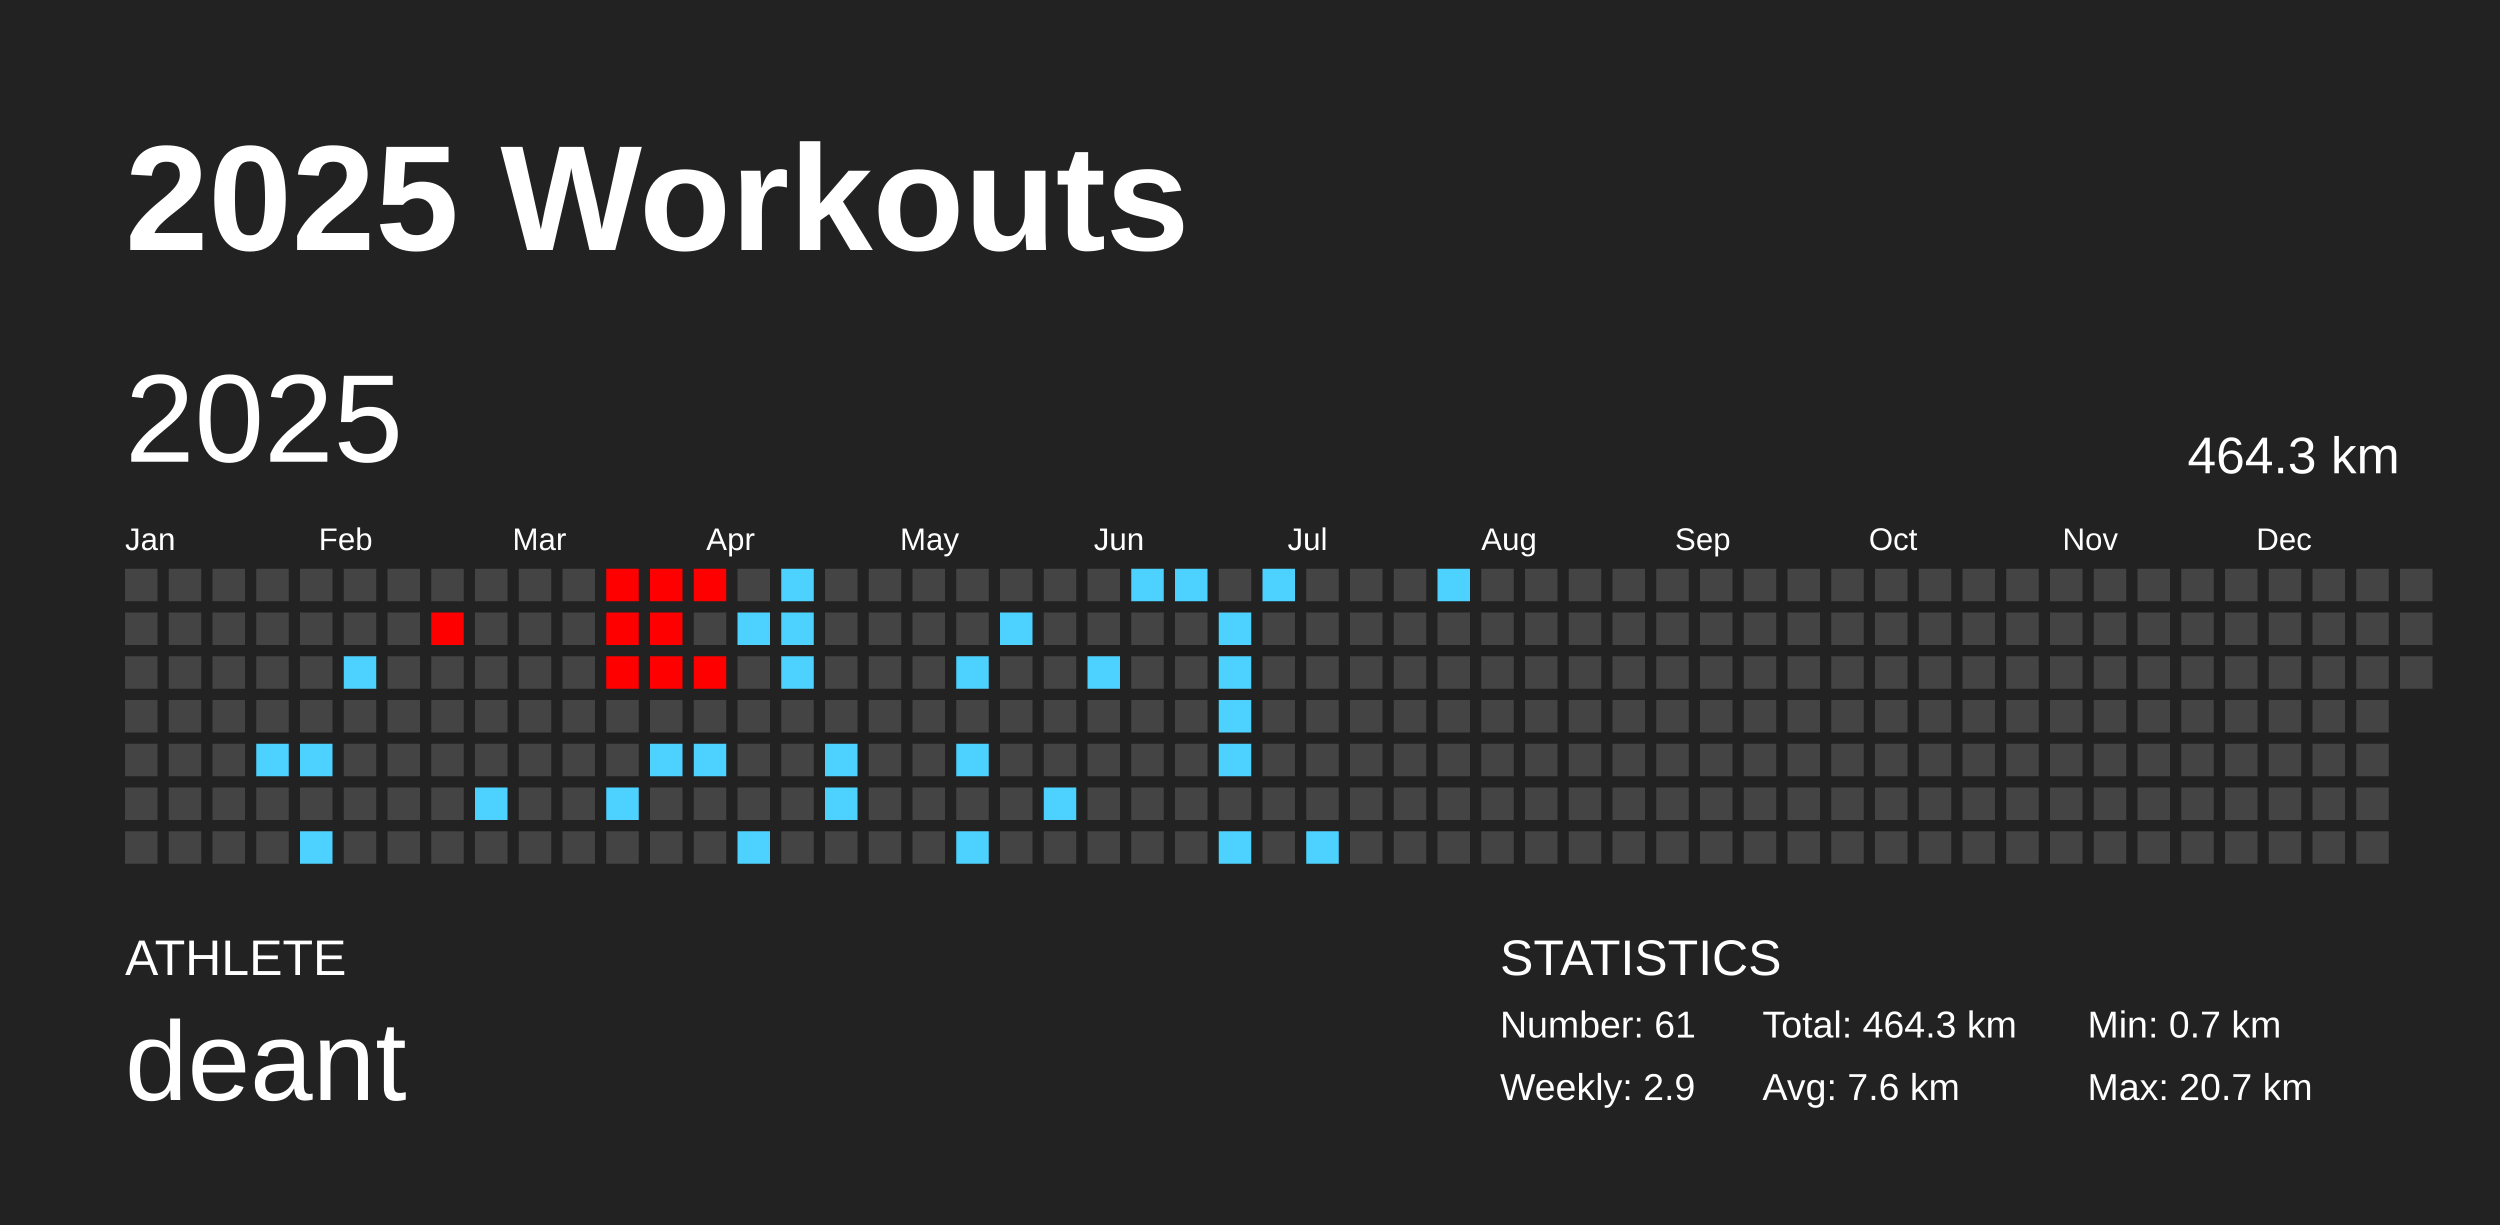
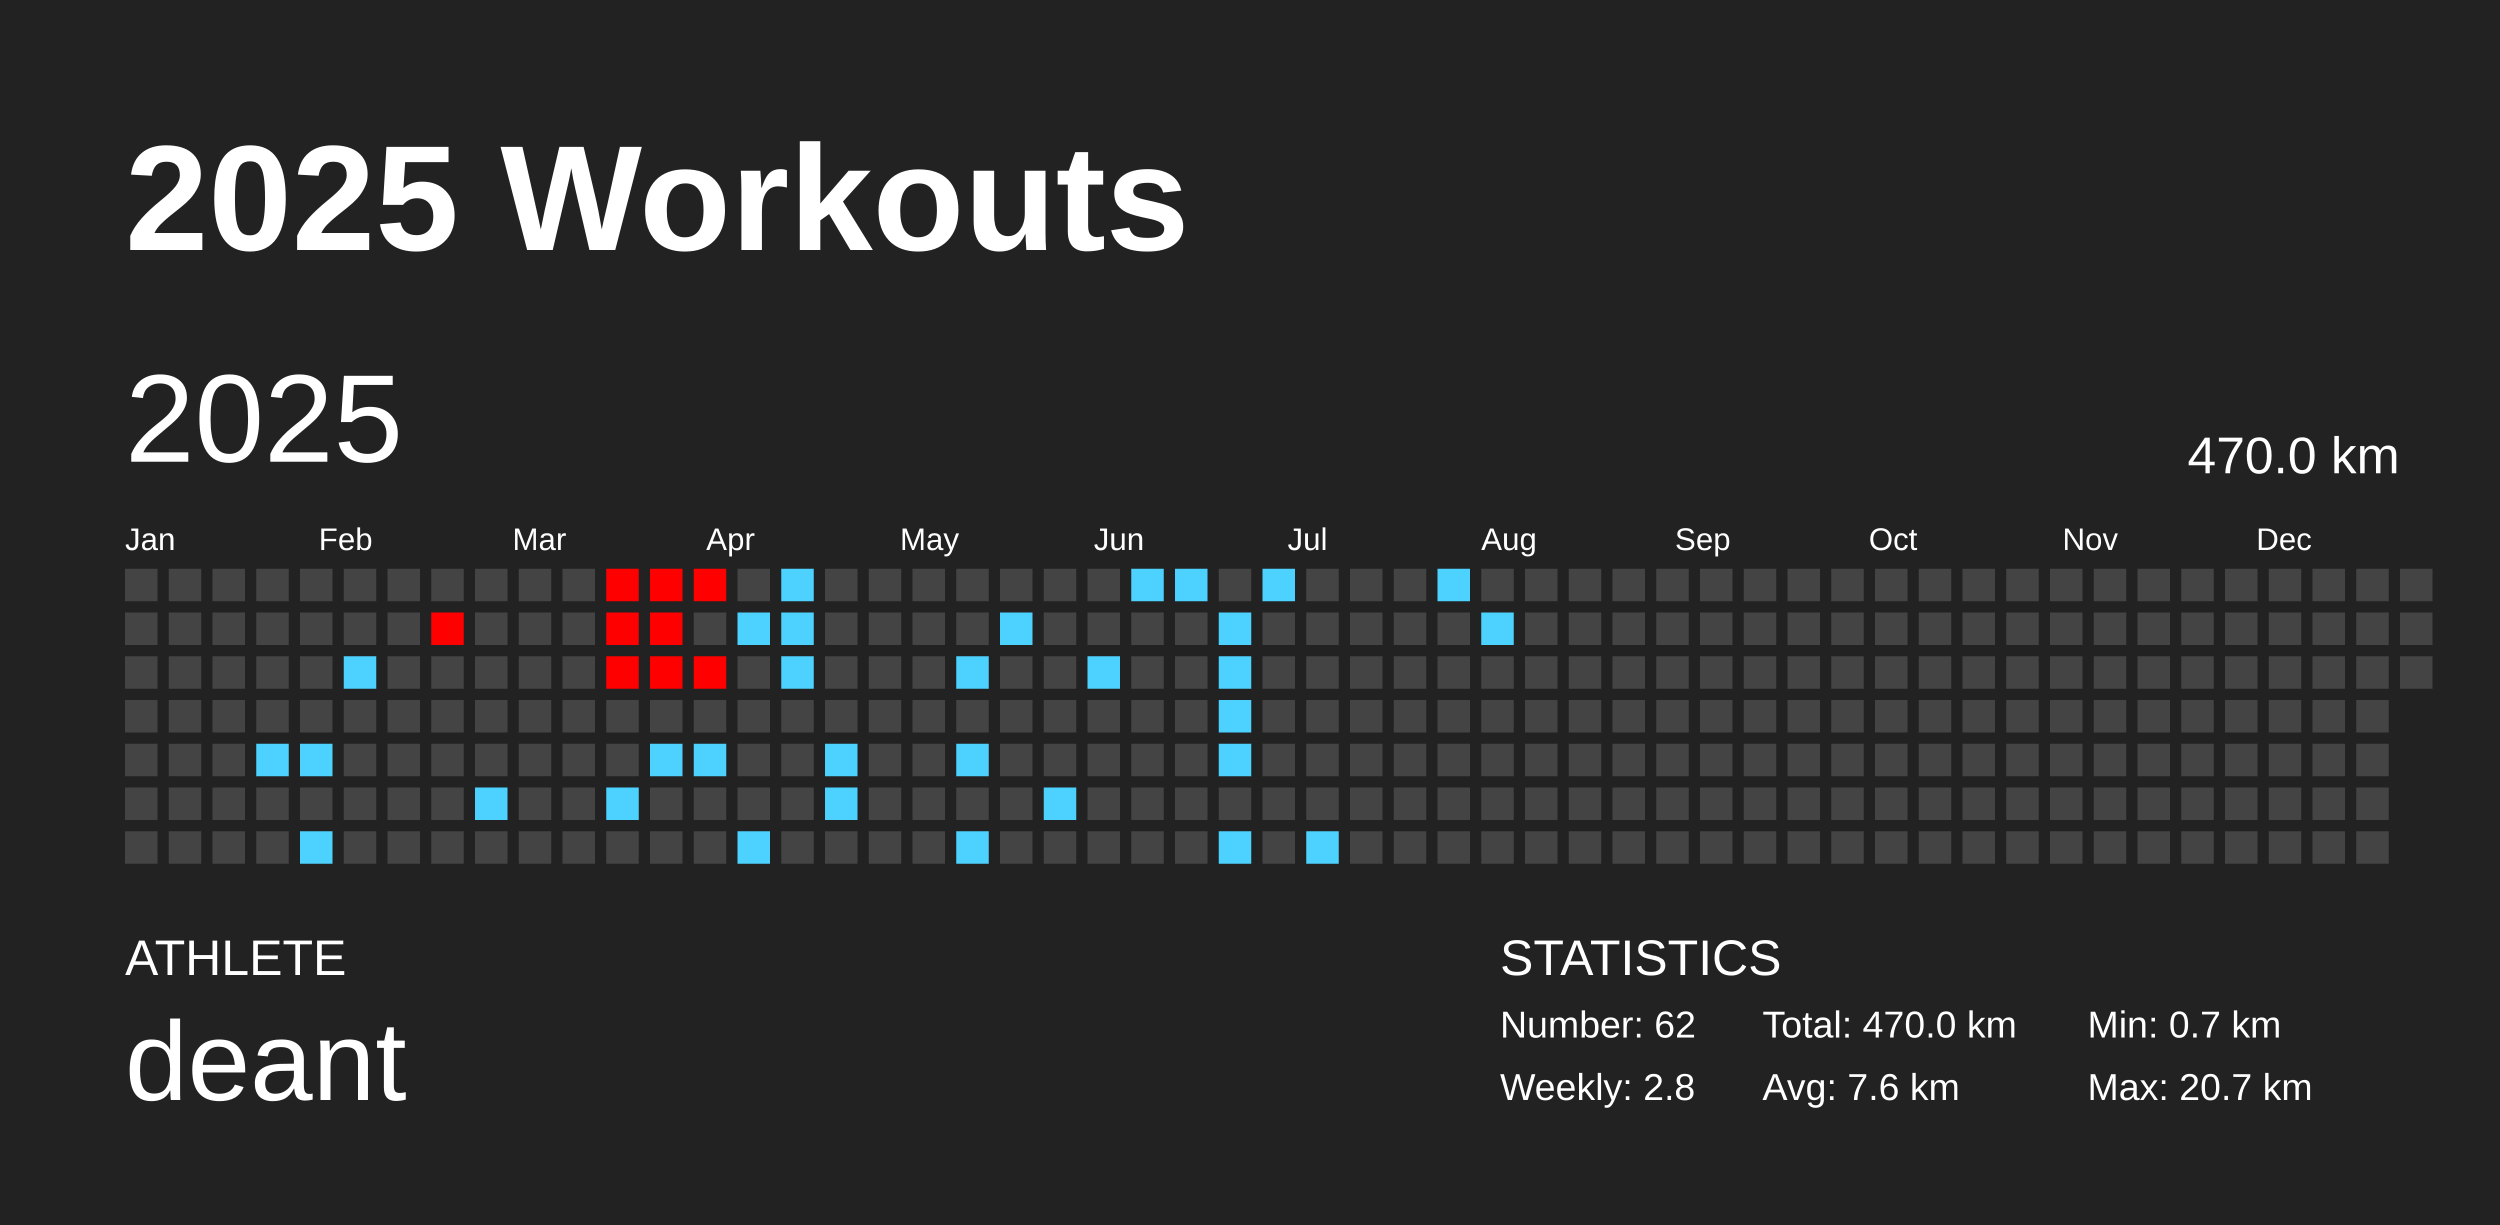
<svg xmlns="http://www.w3.org/2000/svg" baseProfile="full" height="98mm" version="1.1" viewBox="0,0,200,98" width="200mm">
  <defs />
  <rect fill="#222222" height="98" width="200" x="0" y="0" />
  <text fill="#FFFFFF" style="font-size:12px; font-family:Arial; font-weight:bold;" x="10" y="20">2025 Workouts</text>
  <text fill="#FFFFFF" style="font-size:4px; font-family:Arial" x="10" y="78">ATHLETE</text>
  <text fill="#FFFFFF" style="font-size:9px; font-family:Arial" x="10" y="88">deant</text>
  <text fill="#FFFFFF" style="font-size:4px; font-family:Arial" x="120" y="78">STATISTICS</text>
-   <text fill="#FFFFFF" style="font-size:3px; font-family:Arial" x="120" y="83">Number: 61</text>
-   <text fill="#FFFFFF" style="font-size:3px; font-family:Arial" x="120" y="88">Weekly: 2.9</text>
-   <text fill="#FFFFFF" style="font-size:3px; font-family:Arial" x="141" y="83">Total: 464.3 km</text>
+   <text fill="#FFFFFF" style="font-size:3px; font-family:Arial" x="120" y="83">Number: 62</text>
+   <text fill="#FFFFFF" style="font-size:3px; font-family:Arial" x="120" y="88">Weekly: 2.8</text>
+   <text fill="#FFFFFF" style="font-size:3px; font-family:Arial" x="141" y="83">Total: 470.0 km</text>
  <text fill="#FFFFFF" style="font-size:3px; font-family:Arial" x="141" y="88">Avg: 7.6 km</text>
  <text fill="#FFFFFF" style="font-size:3px; font-family:Arial" x="167" y="83">Min: 0.7 km</text>
  <text fill="#FFFFFF" style="font-size:3px; font-family:Arial" x="167" y="88">Max: 20.7 km</text>
  <text dominant-baseline="hanging" fill="#FFFFFF" style="font-size:10.0px; font-family:Arial;" x="10" y="30">2025</text>
-   <text dominant-baseline="hanging" fill="#FFFFFF" style="font-size:4.125px; font-family:Arial;" x="175" y="35">464.3 km</text>
+   <text dominant-baseline="hanging" fill="#FFFFFF" style="font-size:4.125px; font-family:Arial;" x="175" y="35">470.0 km</text>
  <text fill="#FFFFFF" style="font-size:2.5px; font-family:Arial" x="10.0" y="44">Jan</text>
  <text fill="#FFFFFF" style="font-size:2.5px; font-family:Arial" x="25.5" y="44">Feb</text>
  <text fill="#FFFFFF" style="font-size:2.5px; font-family:Arial" x="41.0" y="44">Mar</text>
  <text fill="#FFFFFF" style="font-size:2.5px; font-family:Arial" x="56.5" y="44">Apr</text>
  <text fill="#FFFFFF" style="font-size:2.5px; font-family:Arial" x="72.0" y="44">May</text>
  <text fill="#FFFFFF" style="font-size:2.5px; font-family:Arial" x="87.5" y="44">Jun</text>
  <text fill="#FFFFFF" style="font-size:2.5px; font-family:Arial" x="103.0" y="44">Jul</text>
  <text fill="#FFFFFF" style="font-size:2.5px; font-family:Arial" x="118.5" y="44">Aug</text>
  <text fill="#FFFFFF" style="font-size:2.5px; font-family:Arial" x="134.0" y="44">Sep</text>
  <text fill="#FFFFFF" style="font-size:2.5px; font-family:Arial" x="149.5" y="44">Oct</text>
  <text fill="#FFFFFF" style="font-size:2.5px; font-family:Arial" x="165.0" y="44">Nov</text>
  <text fill="#FFFFFF" style="font-size:2.5px; font-family:Arial" x="180.5" y="44">Dec</text>
  <rect fill="#444444" height="2.6" width="2.6" x="10.0" y="45.5" />
  <rect fill="#444444" height="2.6" width="2.6" x="10.0" y="49.0" />
  <rect fill="#444444" height="2.6" width="2.6" x="10.0" y="52.5" />
  <rect fill="#444444" height="2.6" width="2.6" x="10.0" y="56.0" />
  <rect fill="#444444" height="2.6" width="2.6" x="10.0" y="59.5" />
  <rect fill="#444444" height="2.6" width="2.6" x="10.0" y="63.0" />
  <rect fill="#444444" height="2.6" width="2.6" x="10.0" y="66.5" />
  <rect fill="#444444" height="2.6" width="2.6" x="13.5" y="45.5" />
  <rect fill="#444444" height="2.6" width="2.6" x="13.5" y="49.0" />
  <rect fill="#444444" height="2.6" width="2.6" x="13.5" y="52.5" />
  <rect fill="#444444" height="2.6" width="2.6" x="13.5" y="56.0" />
  <rect fill="#444444" height="2.6" width="2.6" x="13.5" y="59.5" />
  <rect fill="#444444" height="2.6" width="2.6" x="13.5" y="63.0" />
  <rect fill="#444444" height="2.6" width="2.6" x="13.5" y="66.5" />
  <rect fill="#444444" height="2.6" width="2.6" x="17.0" y="45.5" />
  <rect fill="#444444" height="2.6" width="2.6" x="17.0" y="49.0" />
  <rect fill="#444444" height="2.6" width="2.6" x="17.0" y="52.5" />
  <rect fill="#444444" height="2.6" width="2.6" x="17.0" y="56.0" />
  <rect fill="#444444" height="2.6" width="2.6" x="17.0" y="59.5" />
  <rect fill="#444444" height="2.6" width="2.6" x="17.0" y="63.0" />
  <rect fill="#444444" height="2.6" width="2.6" x="17.0" y="66.5" />
  <rect fill="#444444" height="2.6" width="2.6" x="20.5" y="45.5" />
  <rect fill="#444444" height="2.6" width="2.6" x="20.5" y="49.0" />
  <rect fill="#444444" height="2.6" width="2.6" x="20.5" y="52.5" />
  <rect fill="#444444" height="2.6" width="2.6" x="20.5" y="56.0" />
  <rect fill="#4dd2ff" height="2.6" width="2.6" x="20.5" y="59.5" />
  <rect fill="#444444" height="2.6" width="2.6" x="20.5" y="63.0" />
  <rect fill="#444444" height="2.6" width="2.6" x="20.5" y="66.5" />
  <rect fill="#444444" height="2.6" width="2.6" x="24.0" y="45.5" />
  <rect fill="#444444" height="2.6" width="2.6" x="24.0" y="49.0" />
  <rect fill="#444444" height="2.6" width="2.6" x="24.0" y="52.5" />
  <rect fill="#444444" height="2.6" width="2.6" x="24.0" y="56.0" />
  <rect fill="#4dd2ff" height="2.6" width="2.6" x="24.0" y="59.5" />
  <rect fill="#444444" height="2.6" width="2.6" x="24.0" y="63.0" />
  <rect fill="#4dd2ff" height="2.6" width="2.6" x="24.0" y="66.5" />
  <rect fill="#444444" height="2.6" width="2.6" x="27.5" y="45.5" />
  <rect fill="#444444" height="2.6" width="2.6" x="27.5" y="49.0" />
  <rect fill="#4dd2ff" height="2.6" width="2.6" x="27.5" y="52.5" />
  <rect fill="#444444" height="2.6" width="2.6" x="27.5" y="56.0" />
  <rect fill="#444444" height="2.6" width="2.6" x="27.5" y="59.5" />
  <rect fill="#444444" height="2.6" width="2.6" x="27.5" y="63.0" />
  <rect fill="#444444" height="2.6" width="2.6" x="27.5" y="66.5" />
  <rect fill="#444444" height="2.6" width="2.6" x="31.0" y="45.5" />
  <rect fill="#444444" height="2.6" width="2.6" x="31.0" y="49.0" />
  <rect fill="#444444" height="2.6" width="2.6" x="31.0" y="52.5" />
  <rect fill="#444444" height="2.6" width="2.6" x="31.0" y="56.0" />
  <rect fill="#444444" height="2.6" width="2.6" x="31.0" y="59.5" />
  <rect fill="#444444" height="2.6" width="2.6" x="31.0" y="63.0" />
  <rect fill="#444444" height="2.6" width="2.6" x="31.0" y="66.5" />
  <rect fill="#444444" height="2.6" width="2.6" x="34.5" y="45.5" />
  <rect fill="red" height="2.6" width="2.6" x="34.5" y="49.0" />
  <rect fill="#444444" height="2.6" width="2.6" x="34.5" y="52.5" />
  <rect fill="#444444" height="2.6" width="2.6" x="34.5" y="56.0" />
  <rect fill="#444444" height="2.6" width="2.6" x="34.5" y="59.5" />
  <rect fill="#444444" height="2.6" width="2.6" x="34.5" y="63.0" />
  <rect fill="#444444" height="2.6" width="2.6" x="34.5" y="66.5" />
  <rect fill="#444444" height="2.6" width="2.6" x="38.0" y="45.5" />
  <rect fill="#444444" height="2.6" width="2.6" x="38.0" y="49.0" />
  <rect fill="#444444" height="2.6" width="2.6" x="38.0" y="52.5" />
  <rect fill="#444444" height="2.6" width="2.6" x="38.0" y="56.0" />
  <rect fill="#444444" height="2.6" width="2.6" x="38.0" y="59.5" />
  <rect fill="#4dd2ff" height="2.6" width="2.6" x="38.0" y="63.0" />
  <rect fill="#444444" height="2.6" width="2.6" x="38.0" y="66.5" />
  <rect fill="#444444" height="2.6" width="2.6" x="41.5" y="45.5" />
  <rect fill="#444444" height="2.6" width="2.6" x="41.5" y="49.0" />
  <rect fill="#444444" height="2.6" width="2.6" x="41.5" y="52.5" />
  <rect fill="#444444" height="2.6" width="2.6" x="41.5" y="56.0" />
  <rect fill="#444444" height="2.6" width="2.6" x="41.5" y="59.5" />
  <rect fill="#444444" height="2.6" width="2.6" x="41.5" y="63.0" />
  <rect fill="#444444" height="2.6" width="2.6" x="41.5" y="66.5" />
  <rect fill="#444444" height="2.6" width="2.6" x="45.0" y="45.5" />
  <rect fill="#444444" height="2.6" width="2.6" x="45.0" y="49.0" />
  <rect fill="#444444" height="2.6" width="2.6" x="45.0" y="52.5" />
  <rect fill="#444444" height="2.6" width="2.6" x="45.0" y="56.0" />
  <rect fill="#444444" height="2.6" width="2.6" x="45.0" y="59.5" />
  <rect fill="#444444" height="2.6" width="2.6" x="45.0" y="63.0" />
  <rect fill="#444444" height="2.6" width="2.6" x="45.0" y="66.5" />
  <rect fill="red" height="2.6" width="2.6" x="48.5" y="45.5" />
  <rect fill="red" height="2.6" width="2.6" x="48.5" y="49.0" />
  <rect fill="red" height="2.6" width="2.6" x="48.5" y="52.5" />
  <rect fill="#444444" height="2.6" width="2.6" x="48.5" y="56.0" />
  <rect fill="#444444" height="2.6" width="2.6" x="48.5" y="59.5" />
  <rect fill="#4dd2ff" height="2.6" width="2.6" x="48.5" y="63.0" />
  <rect fill="#444444" height="2.6" width="2.6" x="48.5" y="66.5" />
  <rect fill="red" height="2.6" width="2.6" x="52.0" y="45.5" />
  <rect fill="red" height="2.6" width="2.6" x="52.0" y="49.0" />
  <rect fill="red" height="2.6" width="2.6" x="52.0" y="52.5" />
  <rect fill="#444444" height="2.6" width="2.6" x="52.0" y="56.0" />
  <rect fill="#4dd2ff" height="2.6" width="2.6" x="52.0" y="59.5" />
  <rect fill="#444444" height="2.6" width="2.6" x="52.0" y="63.0" />
  <rect fill="#444444" height="2.6" width="2.6" x="52.0" y="66.5" />
  <rect fill="red" height="2.6" width="2.6" x="55.5" y="45.5" />
  <rect fill="#444444" height="2.6" width="2.6" x="55.5" y="49.0" />
  <rect fill="red" height="2.6" width="2.6" x="55.5" y="52.5" />
  <rect fill="#444444" height="2.6" width="2.6" x="55.5" y="56.0" />
  <rect fill="#4dd2ff" height="2.6" width="2.6" x="55.5" y="59.5" />
  <rect fill="#444444" height="2.6" width="2.6" x="55.5" y="63.0" />
  <rect fill="#444444" height="2.6" width="2.6" x="55.5" y="66.5" />
  <rect fill="#444444" height="2.6" width="2.6" x="59.0" y="45.5" />
  <rect fill="#4dd2ff" height="2.6" width="2.6" x="59.0" y="49.0" />
  <rect fill="#444444" height="2.6" width="2.6" x="59.0" y="52.5" />
  <rect fill="#444444" height="2.6" width="2.6" x="59.0" y="56.0" />
  <rect fill="#444444" height="2.6" width="2.6" x="59.0" y="59.5" />
  <rect fill="#444444" height="2.6" width="2.6" x="59.0" y="63.0" />
  <rect fill="#4dd2ff" height="2.6" width="2.6" x="59.0" y="66.5" />
  <rect fill="#4dd2ff" height="2.6" width="2.6" x="62.5" y="45.5" />
  <rect fill="#4dd2ff" height="2.6" width="2.6" x="62.5" y="49.0" />
  <rect fill="#4dd2ff" height="2.6" width="2.6" x="62.5" y="52.5" />
  <rect fill="#444444" height="2.6" width="2.6" x="62.5" y="56.0" />
  <rect fill="#444444" height="2.6" width="2.6" x="62.5" y="59.5" />
  <rect fill="#444444" height="2.6" width="2.6" x="62.5" y="63.0" />
  <rect fill="#444444" height="2.6" width="2.6" x="62.5" y="66.5" />
  <rect fill="#444444" height="2.6" width="2.6" x="66.0" y="45.5" />
  <rect fill="#444444" height="2.6" width="2.6" x="66.0" y="49.0" />
  <rect fill="#444444" height="2.6" width="2.6" x="66.0" y="52.5" />
  <rect fill="#444444" height="2.6" width="2.6" x="66.0" y="56.0" />
  <rect fill="#4dd2ff" height="2.6" width="2.6" x="66.0" y="59.5" />
  <rect fill="#4dd2ff" height="2.6" width="2.6" x="66.0" y="63.0" />
  <rect fill="#444444" height="2.6" width="2.6" x="66.0" y="66.5" />
  <rect fill="#444444" height="2.6" width="2.6" x="69.5" y="45.5" />
  <rect fill="#444444" height="2.6" width="2.6" x="69.5" y="49.0" />
  <rect fill="#444444" height="2.6" width="2.6" x="69.5" y="52.5" />
  <rect fill="#444444" height="2.6" width="2.6" x="69.5" y="56.0" />
  <rect fill="#444444" height="2.6" width="2.6" x="69.5" y="59.5" />
  <rect fill="#444444" height="2.6" width="2.6" x="69.5" y="63.0" />
  <rect fill="#444444" height="2.6" width="2.6" x="69.5" y="66.5" />
  <rect fill="#444444" height="2.6" width="2.6" x="73.0" y="45.5" />
  <rect fill="#444444" height="2.6" width="2.6" x="73.0" y="49.0" />
  <rect fill="#444444" height="2.6" width="2.6" x="73.0" y="52.5" />
  <rect fill="#444444" height="2.6" width="2.6" x="73.0" y="56.0" />
  <rect fill="#444444" height="2.6" width="2.6" x="73.0" y="59.5" />
  <rect fill="#444444" height="2.6" width="2.6" x="73.0" y="63.0" />
  <rect fill="#444444" height="2.6" width="2.6" x="73.0" y="66.5" />
  <rect fill="#444444" height="2.6" width="2.6" x="76.5" y="45.5" />
  <rect fill="#444444" height="2.6" width="2.6" x="76.5" y="49.0" />
  <rect fill="#4dd2ff" height="2.6" width="2.6" x="76.5" y="52.5" />
  <rect fill="#444444" height="2.6" width="2.6" x="76.5" y="56.0" />
  <rect fill="#4dd2ff" height="2.6" width="2.6" x="76.5" y="59.5" />
  <rect fill="#444444" height="2.6" width="2.6" x="76.5" y="63.0" />
  <rect fill="#4dd2ff" height="2.6" width="2.6" x="76.5" y="66.5" />
  <rect fill="#444444" height="2.6" width="2.6" x="80.0" y="45.5" />
  <rect fill="#4dd2ff" height="2.6" width="2.6" x="80.0" y="49.0" />
  <rect fill="#444444" height="2.6" width="2.6" x="80.0" y="52.5" />
  <rect fill="#444444" height="2.6" width="2.6" x="80.0" y="56.0" />
  <rect fill="#444444" height="2.6" width="2.6" x="80.0" y="59.5" />
  <rect fill="#444444" height="2.6" width="2.6" x="80.0" y="63.0" />
  <rect fill="#444444" height="2.6" width="2.6" x="80.0" y="66.5" />
  <rect fill="#444444" height="2.6" width="2.6" x="83.5" y="45.5" />
  <rect fill="#444444" height="2.6" width="2.6" x="83.5" y="49.0" />
  <rect fill="#444444" height="2.6" width="2.6" x="83.5" y="52.5" />
  <rect fill="#444444" height="2.6" width="2.6" x="83.5" y="56.0" />
  <rect fill="#444444" height="2.6" width="2.6" x="83.5" y="59.5" />
  <rect fill="#4dd2ff" height="2.6" width="2.6" x="83.5" y="63.0" />
  <rect fill="#444444" height="2.6" width="2.6" x="83.5" y="66.5" />
  <rect fill="#444444" height="2.6" width="2.6" x="87.0" y="45.5" />
  <rect fill="#444444" height="2.6" width="2.6" x="87.0" y="49.0" />
  <rect fill="#4dd2ff" height="2.6" width="2.6" x="87.0" y="52.5" />
  <rect fill="#444444" height="2.6" width="2.6" x="87.0" y="56.0" />
  <rect fill="#444444" height="2.6" width="2.6" x="87.0" y="59.5" />
  <rect fill="#444444" height="2.6" width="2.6" x="87.0" y="63.0" />
  <rect fill="#444444" height="2.6" width="2.6" x="87.0" y="66.5" />
  <rect fill="#4dd2ff" height="2.6" width="2.6" x="90.5" y="45.5" />
  <rect fill="#444444" height="2.6" width="2.6" x="90.5" y="49.0" />
  <rect fill="#444444" height="2.6" width="2.6" x="90.5" y="52.5" />
  <rect fill="#444444" height="2.6" width="2.6" x="90.5" y="56.0" />
  <rect fill="#444444" height="2.6" width="2.6" x="90.5" y="59.5" />
  <rect fill="#444444" height="2.6" width="2.6" x="90.5" y="63.0" />
  <rect fill="#444444" height="2.6" width="2.6" x="90.5" y="66.5" />
  <rect fill="#4dd2ff" height="2.6" width="2.6" x="94.0" y="45.5" />
  <rect fill="#444444" height="2.6" width="2.6" x="94.0" y="49.0" />
  <rect fill="#444444" height="2.6" width="2.6" x="94.0" y="52.5" />
  <rect fill="#444444" height="2.6" width="2.6" x="94.0" y="56.0" />
  <rect fill="#444444" height="2.6" width="2.6" x="94.0" y="59.5" />
  <rect fill="#444444" height="2.6" width="2.6" x="94.0" y="63.0" />
  <rect fill="#444444" height="2.6" width="2.6" x="94.0" y="66.5" />
  <rect fill="#444444" height="2.6" width="2.6" x="97.5" y="45.5" />
  <rect fill="#4dd2ff" height="2.6" width="2.6" x="97.5" y="49.0" />
  <rect fill="#4dd2ff" height="2.6" width="2.6" x="97.5" y="52.5" />
  <rect fill="#4dd2ff" height="2.6" width="2.6" x="97.5" y="56.0" />
  <rect fill="#4dd2ff" height="2.6" width="2.6" x="97.5" y="59.5" />
  <rect fill="#444444" height="2.6" width="2.6" x="97.5" y="63.0" />
  <rect fill="#4dd2ff" height="2.6" width="2.6" x="97.5" y="66.5" />
  <rect fill="#4dd2ff" height="2.6" width="2.6" x="101.0" y="45.5" />
  <rect fill="#444444" height="2.6" width="2.6" x="101.0" y="49.0" />
  <rect fill="#444444" height="2.6" width="2.6" x="101.0" y="52.5" />
  <rect fill="#444444" height="2.6" width="2.6" x="101.0" y="56.0" />
  <rect fill="#444444" height="2.6" width="2.6" x="101.0" y="59.5" />
  <rect fill="#444444" height="2.6" width="2.6" x="101.0" y="63.0" />
  <rect fill="#444444" height="2.6" width="2.6" x="101.0" y="66.5" />
  <rect fill="#444444" height="2.6" width="2.6" x="104.5" y="45.5" />
  <rect fill="#444444" height="2.6" width="2.6" x="104.5" y="49.0" />
  <rect fill="#444444" height="2.6" width="2.6" x="104.5" y="52.5" />
  <rect fill="#444444" height="2.6" width="2.6" x="104.5" y="56.0" />
  <rect fill="#444444" height="2.6" width="2.6" x="104.5" y="59.5" />
  <rect fill="#444444" height="2.6" width="2.6" x="104.5" y="63.0" />
  <rect fill="#4dd2ff" height="2.6" width="2.6" x="104.5" y="66.5" />
  <rect fill="#444444" height="2.6" width="2.6" x="108.0" y="45.5" />
  <rect fill="#444444" height="2.6" width="2.6" x="108.0" y="49.0" />
  <rect fill="#444444" height="2.6" width="2.6" x="108.0" y="52.5" />
  <rect fill="#444444" height="2.6" width="2.6" x="108.0" y="56.0" />
  <rect fill="#444444" height="2.6" width="2.6" x="108.0" y="59.5" />
  <rect fill="#444444" height="2.6" width="2.6" x="108.0" y="63.0" />
  <rect fill="#444444" height="2.6" width="2.6" x="108.0" y="66.5" />
  <rect fill="#444444" height="2.6" width="2.6" x="111.5" y="45.5" />
  <rect fill="#444444" height="2.6" width="2.6" x="111.5" y="49.0" />
  <rect fill="#444444" height="2.6" width="2.6" x="111.5" y="52.5" />
  <rect fill="#444444" height="2.6" width="2.6" x="111.5" y="56.0" />
  <rect fill="#444444" height="2.6" width="2.6" x="111.5" y="59.5" />
  <rect fill="#444444" height="2.6" width="2.6" x="111.5" y="63.0" />
  <rect fill="#444444" height="2.6" width="2.6" x="111.5" y="66.5" />
  <rect fill="#4dd2ff" height="2.6" width="2.6" x="115.0" y="45.5" />
  <rect fill="#444444" height="2.6" width="2.6" x="115.0" y="49.0" />
  <rect fill="#444444" height="2.6" width="2.6" x="115.0" y="52.5" />
  <rect fill="#444444" height="2.6" width="2.6" x="115.0" y="56.0" />
  <rect fill="#444444" height="2.6" width="2.6" x="115.0" y="59.5" />
  <rect fill="#444444" height="2.6" width="2.6" x="115.0" y="63.0" />
  <rect fill="#444444" height="2.6" width="2.6" x="115.0" y="66.5" />
  <rect fill="#444444" height="2.6" width="2.6" x="118.5" y="45.5" />
-   <rect fill="#444444" height="2.6" width="2.6" x="118.5" y="49.0" />
+   <rect fill="#4dd2ff" height="2.6" width="2.6" x="118.5" y="49.0" />
  <rect fill="#444444" height="2.6" width="2.6" x="118.5" y="52.5" />
  <rect fill="#444444" height="2.6" width="2.6" x="118.5" y="56.0" />
  <rect fill="#444444" height="2.6" width="2.6" x="118.5" y="59.5" />
  <rect fill="#444444" height="2.6" width="2.6" x="118.5" y="63.0" />
  <rect fill="#444444" height="2.6" width="2.6" x="118.5" y="66.5" />
  <rect fill="#444444" height="2.6" width="2.6" x="122.0" y="45.5" />
  <rect fill="#444444" height="2.6" width="2.6" x="122.0" y="49.0" />
  <rect fill="#444444" height="2.6" width="2.6" x="122.0" y="52.5" />
  <rect fill="#444444" height="2.6" width="2.6" x="122.0" y="56.0" />
  <rect fill="#444444" height="2.6" width="2.6" x="122.0" y="59.5" />
  <rect fill="#444444" height="2.6" width="2.6" x="122.0" y="63.0" />
  <rect fill="#444444" height="2.6" width="2.6" x="122.0" y="66.5" />
  <rect fill="#444444" height="2.6" width="2.6" x="125.5" y="45.5" />
  <rect fill="#444444" height="2.6" width="2.6" x="125.5" y="49.0" />
  <rect fill="#444444" height="2.6" width="2.6" x="125.5" y="52.5" />
  <rect fill="#444444" height="2.6" width="2.6" x="125.5" y="56.0" />
  <rect fill="#444444" height="2.6" width="2.6" x="125.5" y="59.5" />
  <rect fill="#444444" height="2.6" width="2.6" x="125.5" y="63.0" />
  <rect fill="#444444" height="2.6" width="2.6" x="125.5" y="66.5" />
  <rect fill="#444444" height="2.6" width="2.6" x="129.0" y="45.5" />
  <rect fill="#444444" height="2.6" width="2.6" x="129.0" y="49.0" />
  <rect fill="#444444" height="2.6" width="2.6" x="129.0" y="52.5" />
  <rect fill="#444444" height="2.6" width="2.6" x="129.0" y="56.0" />
  <rect fill="#444444" height="2.6" width="2.6" x="129.0" y="59.5" />
  <rect fill="#444444" height="2.6" width="2.6" x="129.0" y="63.0" />
  <rect fill="#444444" height="2.6" width="2.6" x="129.0" y="66.5" />
  <rect fill="#444444" height="2.6" width="2.6" x="132.5" y="45.5" />
  <rect fill="#444444" height="2.6" width="2.6" x="132.5" y="49.0" />
  <rect fill="#444444" height="2.6" width="2.6" x="132.5" y="52.5" />
  <rect fill="#444444" height="2.6" width="2.6" x="132.5" y="56.0" />
  <rect fill="#444444" height="2.6" width="2.6" x="132.5" y="59.5" />
  <rect fill="#444444" height="2.6" width="2.6" x="132.5" y="63.0" />
  <rect fill="#444444" height="2.6" width="2.6" x="132.5" y="66.5" />
  <rect fill="#444444" height="2.6" width="2.6" x="136.0" y="45.5" />
  <rect fill="#444444" height="2.6" width="2.6" x="136.0" y="49.0" />
  <rect fill="#444444" height="2.6" width="2.6" x="136.0" y="52.5" />
  <rect fill="#444444" height="2.6" width="2.6" x="136.0" y="56.0" />
  <rect fill="#444444" height="2.6" width="2.6" x="136.0" y="59.5" />
  <rect fill="#444444" height="2.6" width="2.6" x="136.0" y="63.0" />
  <rect fill="#444444" height="2.6" width="2.6" x="136.0" y="66.5" />
  <rect fill="#444444" height="2.6" width="2.6" x="139.5" y="45.5" />
  <rect fill="#444444" height="2.6" width="2.6" x="139.5" y="49.0" />
  <rect fill="#444444" height="2.6" width="2.6" x="139.5" y="52.5" />
  <rect fill="#444444" height="2.6" width="2.6" x="139.5" y="56.0" />
  <rect fill="#444444" height="2.6" width="2.6" x="139.5" y="59.5" />
  <rect fill="#444444" height="2.6" width="2.6" x="139.5" y="63.0" />
  <rect fill="#444444" height="2.6" width="2.6" x="139.5" y="66.5" />
  <rect fill="#444444" height="2.6" width="2.6" x="143.0" y="45.5" />
  <rect fill="#444444" height="2.6" width="2.6" x="143.0" y="49.0" />
  <rect fill="#444444" height="2.6" width="2.6" x="143.0" y="52.5" />
  <rect fill="#444444" height="2.6" width="2.6" x="143.0" y="56.0" />
  <rect fill="#444444" height="2.6" width="2.6" x="143.0" y="59.5" />
  <rect fill="#444444" height="2.6" width="2.6" x="143.0" y="63.0" />
  <rect fill="#444444" height="2.6" width="2.6" x="143.0" y="66.5" />
  <rect fill="#444444" height="2.6" width="2.6" x="146.5" y="45.5" />
  <rect fill="#444444" height="2.6" width="2.6" x="146.5" y="49.0" />
  <rect fill="#444444" height="2.6" width="2.6" x="146.5" y="52.5" />
  <rect fill="#444444" height="2.6" width="2.6" x="146.5" y="56.0" />
  <rect fill="#444444" height="2.6" width="2.6" x="146.5" y="59.5" />
  <rect fill="#444444" height="2.6" width="2.6" x="146.5" y="63.0" />
  <rect fill="#444444" height="2.6" width="2.6" x="146.5" y="66.5" />
  <rect fill="#444444" height="2.6" width="2.6" x="150.0" y="45.5" />
  <rect fill="#444444" height="2.6" width="2.6" x="150.0" y="49.0" />
  <rect fill="#444444" height="2.6" width="2.6" x="150.0" y="52.5" />
  <rect fill="#444444" height="2.6" width="2.6" x="150.0" y="56.0" />
  <rect fill="#444444" height="2.6" width="2.6" x="150.0" y="59.5" />
  <rect fill="#444444" height="2.6" width="2.6" x="150.0" y="63.0" />
  <rect fill="#444444" height="2.6" width="2.6" x="150.0" y="66.5" />
  <rect fill="#444444" height="2.6" width="2.6" x="153.5" y="45.5" />
  <rect fill="#444444" height="2.6" width="2.6" x="153.5" y="49.0" />
  <rect fill="#444444" height="2.6" width="2.6" x="153.5" y="52.5" />
  <rect fill="#444444" height="2.6" width="2.6" x="153.5" y="56.0" />
  <rect fill="#444444" height="2.6" width="2.6" x="153.5" y="59.5" />
  <rect fill="#444444" height="2.6" width="2.6" x="153.5" y="63.0" />
  <rect fill="#444444" height="2.6" width="2.6" x="153.5" y="66.5" />
  <rect fill="#444444" height="2.6" width="2.6" x="157.0" y="45.5" />
  <rect fill="#444444" height="2.6" width="2.6" x="157.0" y="49.0" />
  <rect fill="#444444" height="2.6" width="2.6" x="157.0" y="52.5" />
  <rect fill="#444444" height="2.6" width="2.6" x="157.0" y="56.0" />
  <rect fill="#444444" height="2.6" width="2.6" x="157.0" y="59.5" />
  <rect fill="#444444" height="2.6" width="2.6" x="157.0" y="63.0" />
  <rect fill="#444444" height="2.6" width="2.6" x="157.0" y="66.5" />
  <rect fill="#444444" height="2.6" width="2.6" x="160.5" y="45.5" />
  <rect fill="#444444" height="2.6" width="2.6" x="160.5" y="49.0" />
  <rect fill="#444444" height="2.6" width="2.6" x="160.5" y="52.5" />
  <rect fill="#444444" height="2.6" width="2.6" x="160.5" y="56.0" />
  <rect fill="#444444" height="2.6" width="2.6" x="160.5" y="59.5" />
  <rect fill="#444444" height="2.6" width="2.6" x="160.5" y="63.0" />
  <rect fill="#444444" height="2.6" width="2.6" x="160.5" y="66.5" />
  <rect fill="#444444" height="2.6" width="2.6" x="164.0" y="45.5" />
  <rect fill="#444444" height="2.6" width="2.6" x="164.0" y="49.0" />
  <rect fill="#444444" height="2.6" width="2.6" x="164.0" y="52.5" />
  <rect fill="#444444" height="2.6" width="2.6" x="164.0" y="56.0" />
  <rect fill="#444444" height="2.6" width="2.6" x="164.0" y="59.5" />
  <rect fill="#444444" height="2.6" width="2.6" x="164.0" y="63.0" />
  <rect fill="#444444" height="2.6" width="2.6" x="164.0" y="66.5" />
  <rect fill="#444444" height="2.6" width="2.6" x="167.5" y="45.5" />
  <rect fill="#444444" height="2.6" width="2.6" x="167.5" y="49.0" />
  <rect fill="#444444" height="2.6" width="2.6" x="167.5" y="52.5" />
  <rect fill="#444444" height="2.6" width="2.6" x="167.5" y="56.0" />
  <rect fill="#444444" height="2.6" width="2.6" x="167.5" y="59.5" />
  <rect fill="#444444" height="2.6" width="2.6" x="167.5" y="63.0" />
  <rect fill="#444444" height="2.6" width="2.6" x="167.5" y="66.5" />
  <rect fill="#444444" height="2.6" width="2.6" x="171.0" y="45.5" />
  <rect fill="#444444" height="2.6" width="2.6" x="171.0" y="49.0" />
  <rect fill="#444444" height="2.6" width="2.6" x="171.0" y="52.5" />
  <rect fill="#444444" height="2.6" width="2.6" x="171.0" y="56.0" />
  <rect fill="#444444" height="2.6" width="2.6" x="171.0" y="59.5" />
  <rect fill="#444444" height="2.6" width="2.6" x="171.0" y="63.0" />
  <rect fill="#444444" height="2.6" width="2.6" x="171.0" y="66.5" />
  <rect fill="#444444" height="2.6" width="2.6" x="174.5" y="45.5" />
  <rect fill="#444444" height="2.6" width="2.6" x="174.5" y="49.0" />
  <rect fill="#444444" height="2.6" width="2.6" x="174.5" y="52.5" />
  <rect fill="#444444" height="2.6" width="2.6" x="174.5" y="56.0" />
  <rect fill="#444444" height="2.6" width="2.6" x="174.5" y="59.5" />
  <rect fill="#444444" height="2.6" width="2.6" x="174.5" y="63.0" />
  <rect fill="#444444" height="2.6" width="2.6" x="174.5" y="66.5" />
  <rect fill="#444444" height="2.6" width="2.6" x="178.0" y="45.5" />
  <rect fill="#444444" height="2.6" width="2.6" x="178.0" y="49.0" />
  <rect fill="#444444" height="2.6" width="2.6" x="178.0" y="52.5" />
  <rect fill="#444444" height="2.6" width="2.6" x="178.0" y="56.0" />
  <rect fill="#444444" height="2.6" width="2.6" x="178.0" y="59.5" />
  <rect fill="#444444" height="2.6" width="2.6" x="178.0" y="63.0" />
  <rect fill="#444444" height="2.6" width="2.6" x="178.0" y="66.5" />
  <rect fill="#444444" height="2.6" width="2.6" x="181.5" y="45.5" />
  <rect fill="#444444" height="2.6" width="2.6" x="181.5" y="49.0" />
  <rect fill="#444444" height="2.6" width="2.6" x="181.5" y="52.5" />
  <rect fill="#444444" height="2.6" width="2.6" x="181.5" y="56.0" />
  <rect fill="#444444" height="2.6" width="2.6" x="181.5" y="59.5" />
  <rect fill="#444444" height="2.6" width="2.6" x="181.5" y="63.0" />
  <rect fill="#444444" height="2.6" width="2.6" x="181.5" y="66.5" />
  <rect fill="#444444" height="2.6" width="2.6" x="185.0" y="45.5" />
  <rect fill="#444444" height="2.6" width="2.6" x="185.0" y="49.0" />
  <rect fill="#444444" height="2.6" width="2.6" x="185.0" y="52.5" />
  <rect fill="#444444" height="2.6" width="2.6" x="185.0" y="56.0" />
  <rect fill="#444444" height="2.6" width="2.6" x="185.0" y="59.5" />
  <rect fill="#444444" height="2.6" width="2.6" x="185.0" y="63.0" />
  <rect fill="#444444" height="2.6" width="2.6" x="185.0" y="66.5" />
  <rect fill="#444444" height="2.6" width="2.6" x="188.5" y="45.5" />
  <rect fill="#444444" height="2.6" width="2.6" x="188.5" y="49.0" />
  <rect fill="#444444" height="2.6" width="2.6" x="188.5" y="52.5" />
  <rect fill="#444444" height="2.6" width="2.6" x="188.5" y="56.0" />
  <rect fill="#444444" height="2.6" width="2.6" x="188.5" y="59.5" />
  <rect fill="#444444" height="2.6" width="2.6" x="188.5" y="63.0" />
  <rect fill="#444444" height="2.6" width="2.6" x="188.5" y="66.5" />
  <rect fill="#444444" height="2.6" width="2.6" x="192.0" y="45.5" />
  <rect fill="#444444" height="2.6" width="2.6" x="192.0" y="49.0" />
  <rect fill="#444444" height="2.6" width="2.6" x="192.0" y="52.5" />
</svg>
